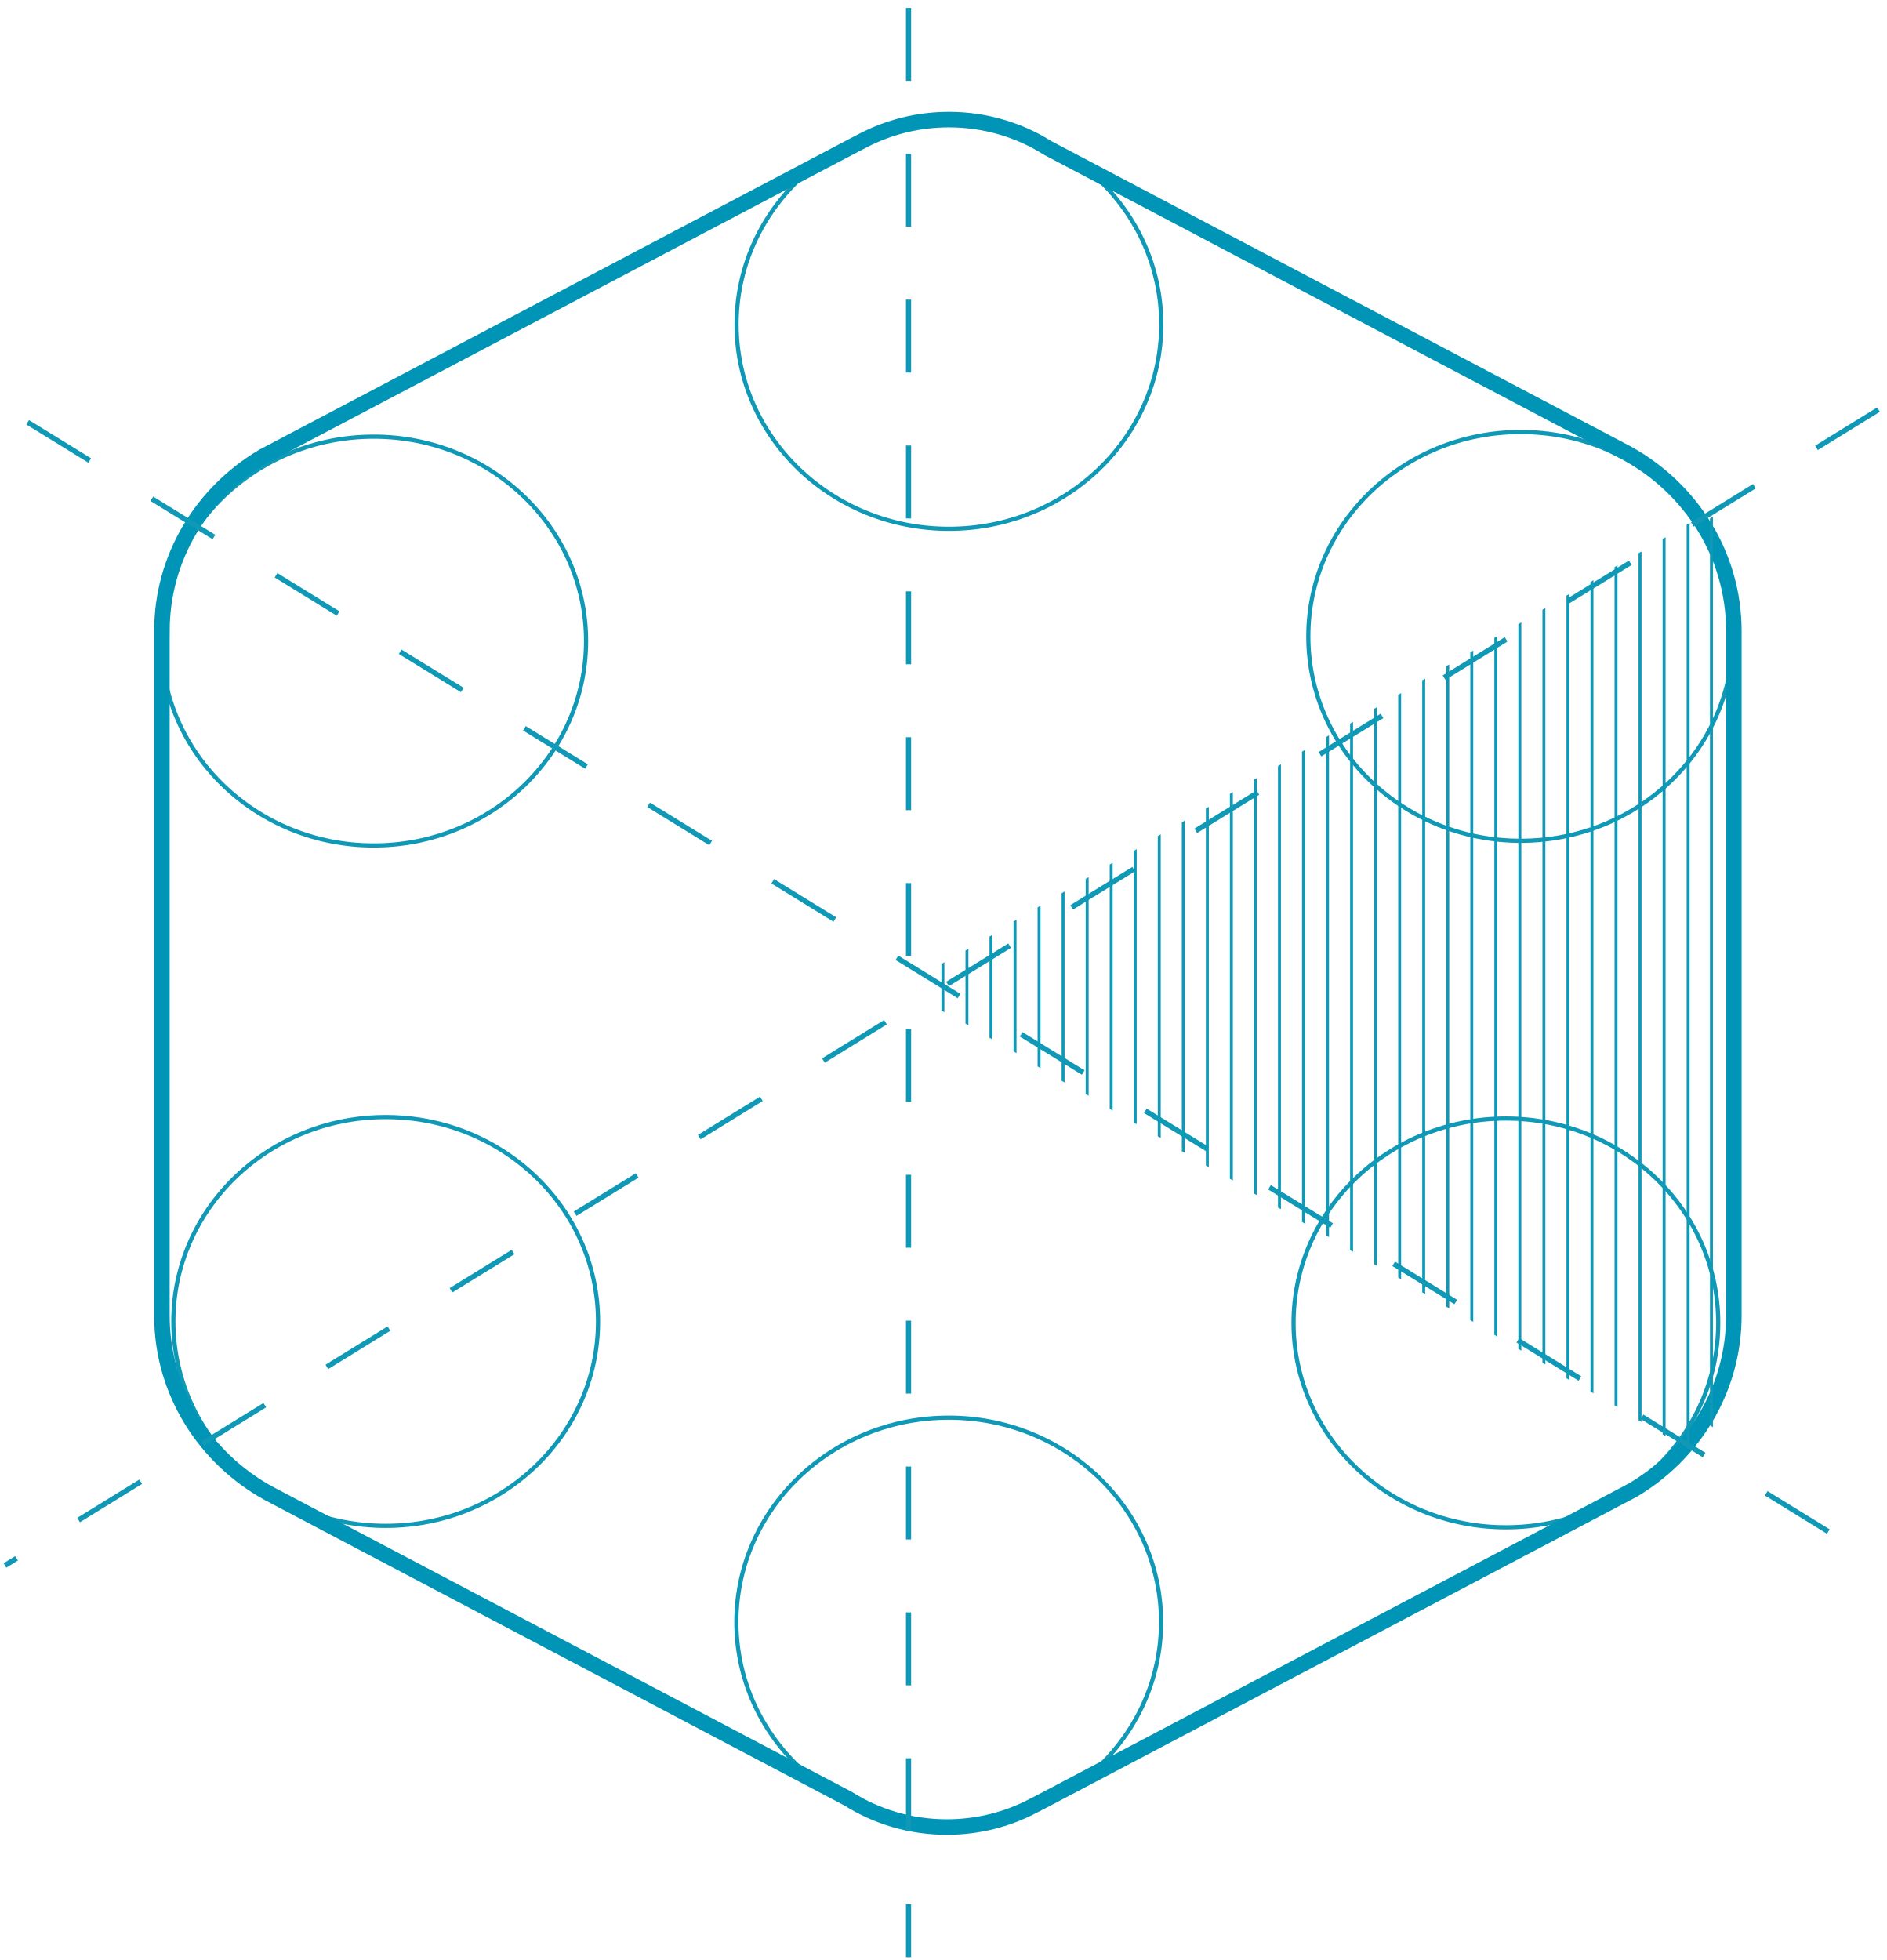
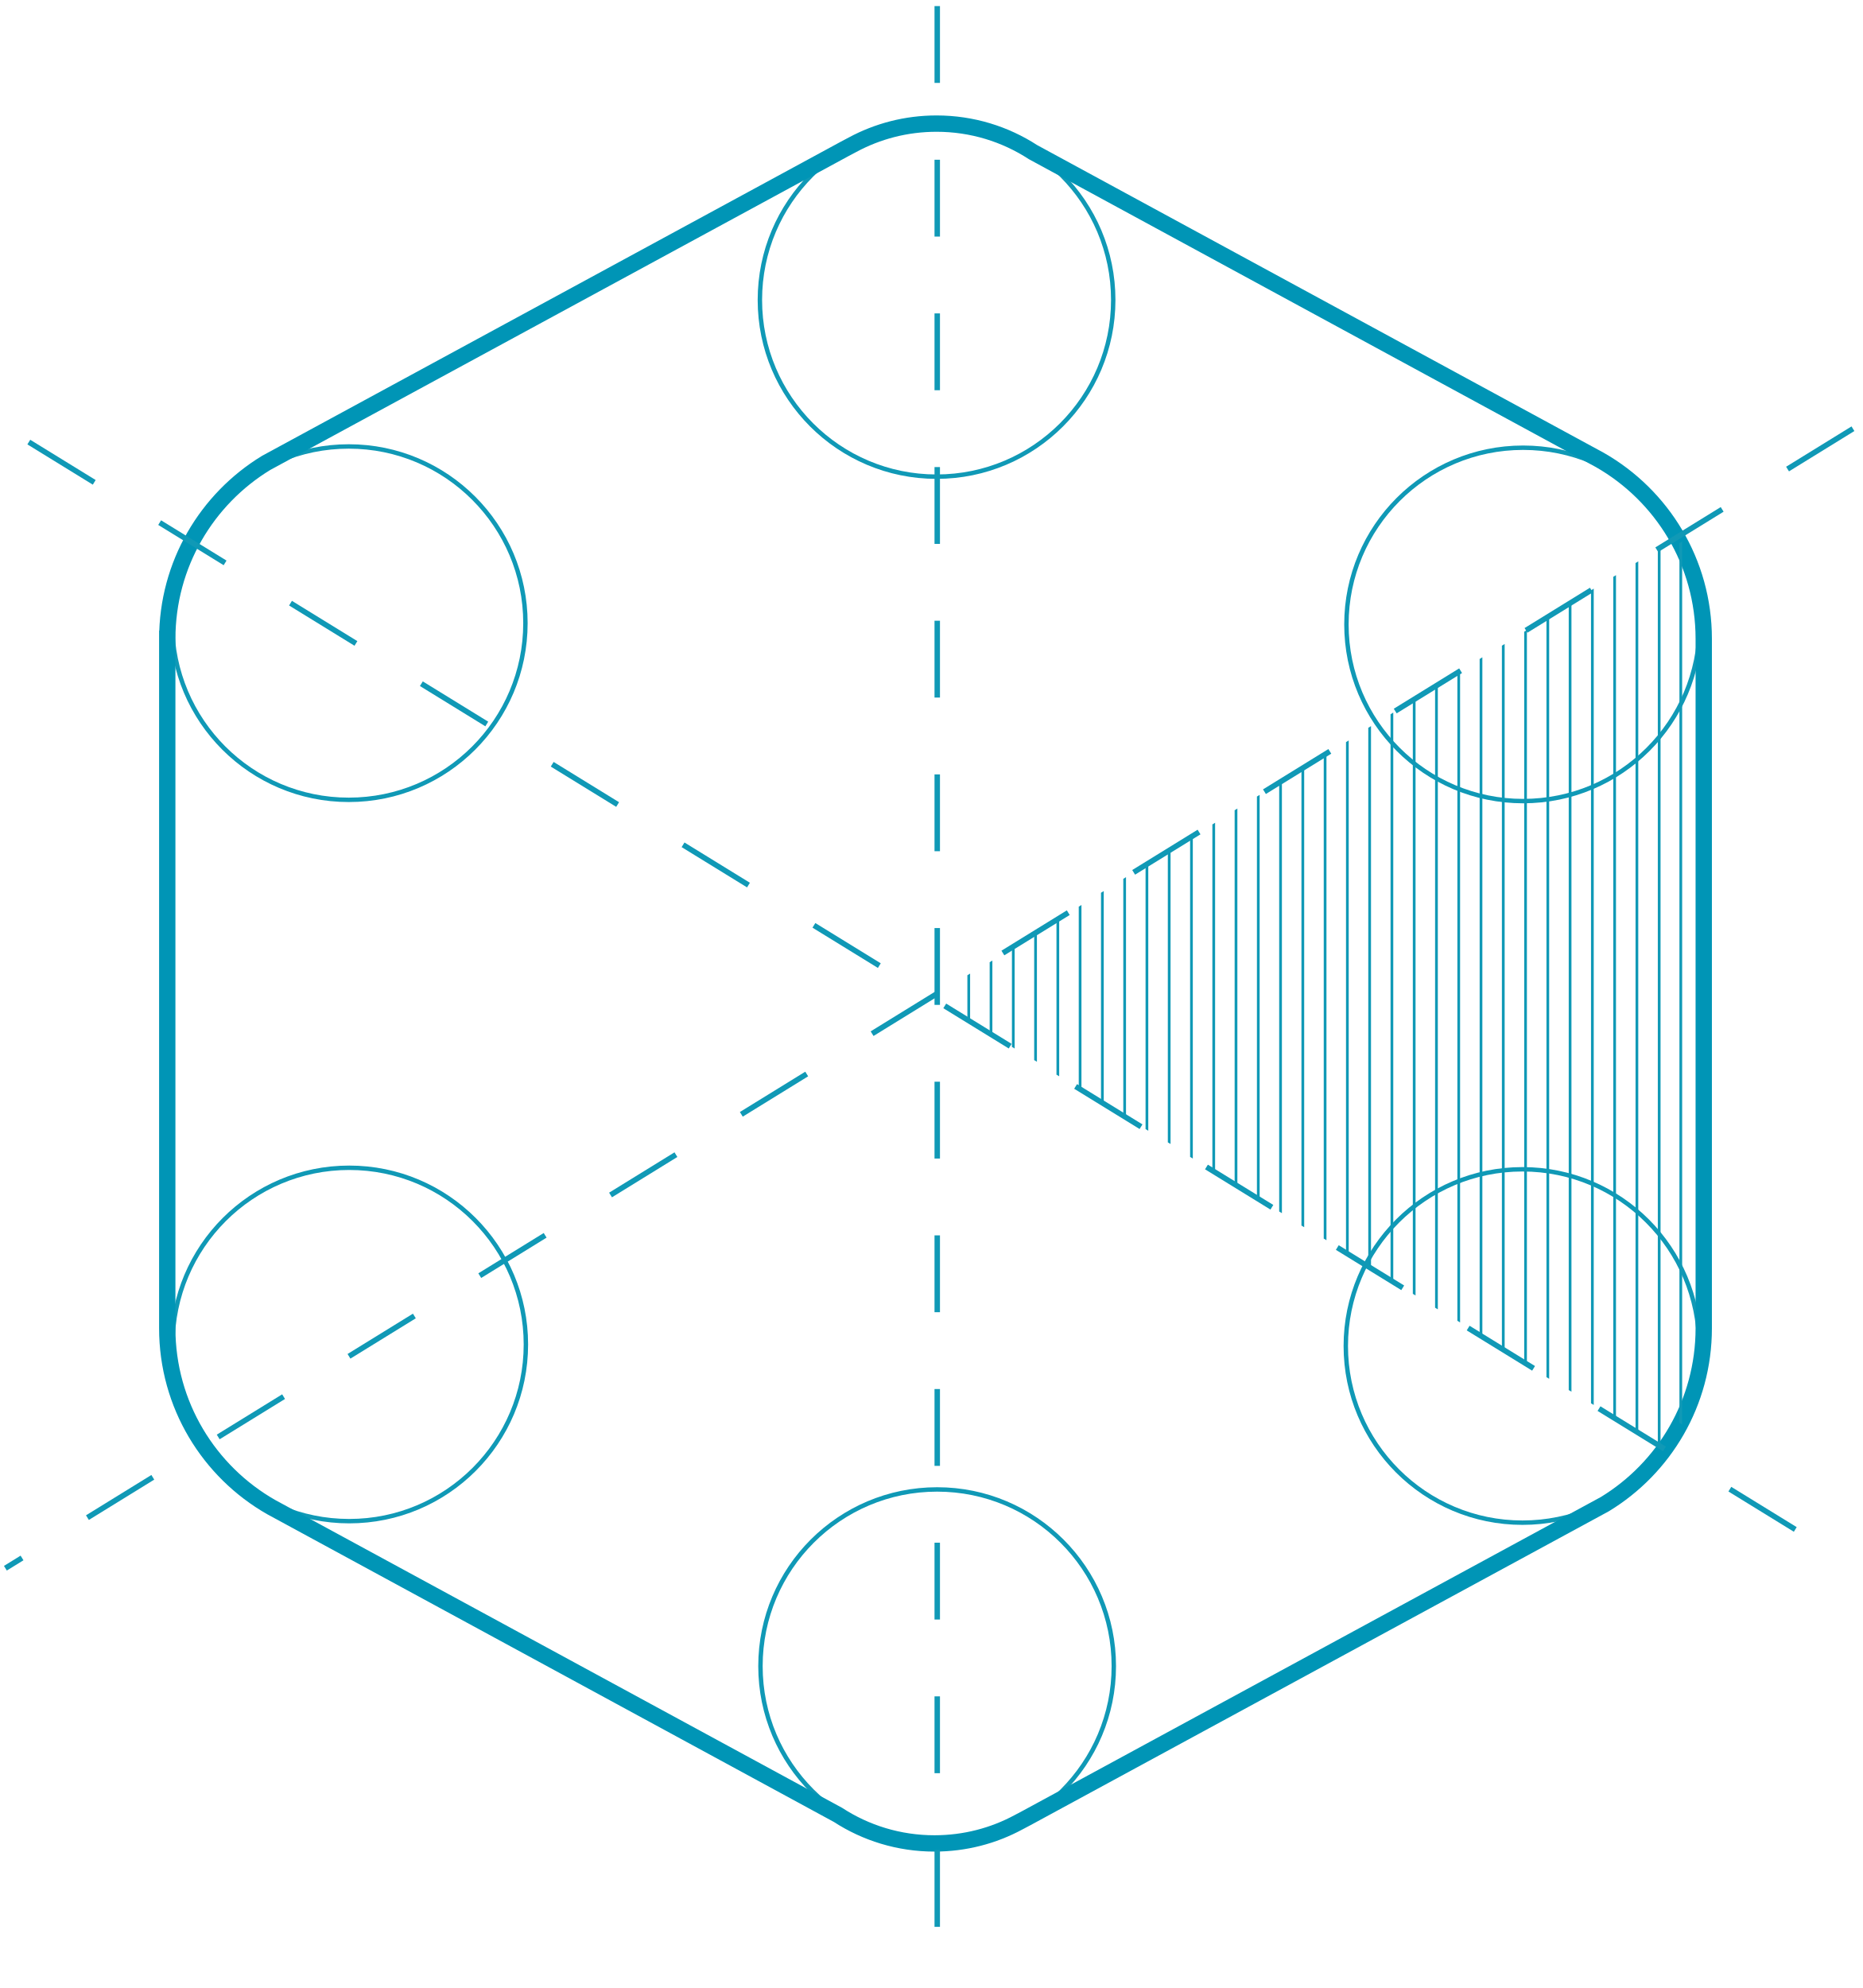
- <svg xmlns="http://www.w3.org/2000/svg" width="207" height="215" viewBox="0 0 207 215" fill="none">
-   <path d="M104.074 200.35C116.939 200.35 127.368 190.312 127.368 177.93C127.368 165.547 116.939 155.509 104.074 155.509C91.209 155.509 80.78 165.547 80.78 177.93C80.78 190.312 91.209 200.35 104.074 200.35Z" stroke="#1099B6" stroke-width="0.459" stroke-miterlimit="10" />
-   <path d="M42.31 167.377C55.175 167.377 65.604 157.339 65.604 144.957C65.604 132.574 55.175 122.536 42.31 122.536C29.446 122.536 19.017 132.574 19.017 144.957C19.017 157.339 29.446 167.377 42.31 167.377Z" stroke="#1099B6" stroke-width="0.459" stroke-miterlimit="10" />
-   <path d="M165.194 167.535C178.059 167.535 188.488 157.497 188.488 145.115C188.488 132.732 178.059 122.695 165.194 122.695C152.329 122.695 141.9 132.732 141.9 145.115C141.9 157.497 152.329 167.535 165.194 167.535Z" stroke="#1099B6" stroke-width="0.459" stroke-miterlimit="10" />
-   <path d="M104.095 58.007C116.959 58.007 127.388 47.969 127.388 35.587C127.388 23.204 116.959 13.166 104.095 13.166C91.23 13.166 80.801 23.204 80.801 35.587C80.801 47.969 91.23 58.007 104.095 58.007Z" stroke="#1099B6" stroke-width="0.459" stroke-miterlimit="10" />
-   <path d="M166.814 92.23C179.679 92.23 190.108 82.192 190.108 69.81C190.108 57.428 179.679 47.39 166.814 47.39C153.949 47.39 143.521 57.428 143.521 69.81C143.521 82.192 153.949 92.23 166.814 92.23Z" stroke="#1099B6" stroke-width="0.459" stroke-miterlimit="10" />
-   <path d="M40.996 92.74C53.861 92.74 64.29 82.702 64.29 70.319C64.29 57.937 53.861 47.899 40.996 47.899C28.131 47.899 17.702 57.937 17.702 70.319C17.702 82.702 28.131 92.74 40.996 92.74Z" stroke="#1099B6" stroke-width="0.459" stroke-miterlimit="10" />
-   <path d="M17.763 69.225C17.763 61.115 22.204 54.008 28.857 50.072L93.729 15.905L94.672 15.42C97.479 13.953 100.69 13.121 104.097 13.121C108.092 13.121 111.81 14.263 114.927 16.229L178.545 49.751C185.508 53.609 190.202 60.886 190.202 69.227V144.308C190.202 152.42 185.762 159.527 179.108 163.462L114.235 197.629L113.291 198.114C110.485 199.581 107.276 200.413 103.866 200.413C99.873 200.413 96.152 199.27 93.036 197.304L29.418 163.783C22.456 159.925 17.761 152.648 17.761 144.307V69.225H17.763Z" stroke="#0095B6" stroke-width="1.701" stroke-miterlimit="10" />
-   <path d="M3.034 46.321L204.981 170.722" stroke="#1099B6" stroke-width="0.567" stroke-miterlimit="10" stroke-dasharray="8 8" />
-   <path d="M206.073 44.93L0.543 171.723" stroke="#1099B6" stroke-width="0.567" stroke-miterlimit="10" stroke-dasharray="8 8" />
-   <path d="M99.667 0.868V214.694" stroke="#1099B6" stroke-width="0.567" stroke-miterlimit="10" stroke-dasharray="8 8" />
-   <path d="M185.348 159.046V57.361L185.024 57.551V158.847L185.348 159.046Z" fill="#1099B6" />
-   <path d="M187.907 156.553V56.684L187.583 56.874V156.354L187.907 156.553Z" fill="#1099B6" />
-   <path d="M182.387 59.121V157.344L182.711 157.53V58.931L182.387 59.121Z" fill="#1099B6" />
-   <path d="M179.749 60.681V155.794L180.073 155.979V60.492L179.749 60.681Z" fill="#1099B6" />
-   <path d="M177.114 62.208V154.149L177.437 154.333V62.018L177.114 62.208Z" fill="#1099B6" />
-   <path d="M174.476 63.835V152.651L174.799 152.836V63.645L174.476 63.835Z" fill="#1099B6" />
-   <path d="M171.838 65.339V151.19L172.161 151.374V65.147L171.838 65.339Z" fill="#1099B6" />
-   <path d="M169.203 66.89V149.49L169.524 149.677V66.7L169.203 66.89Z" fill="#1099B6" />
-   <path d="M166.562 68.467V147.975L166.888 148.162V68.277L166.562 68.467Z" fill="#1099B6" />
-   <path d="M163.928 69.971V146.422L164.25 146.61V69.78L163.928 69.971Z" fill="#1099B6" />
-   <path d="M161.291 71.547V144.815L161.613 145V71.357L161.291 71.547Z" fill="#1099B6" />
-   <path d="M158.651 73.075V143.336L158.979 143.524V72.886L158.651 73.075Z" fill="#1099B6" />
-   <path d="M156.016 74.623V141.767L156.339 141.951V74.434L156.016 74.623Z" fill="#1099B6" />
-   <path d="M153.38 76.222V140.141L153.701 140.326V76.031L153.38 76.222Z" fill="#1099B6" />
-   <path d="M150.742 77.756V138.679L151.066 138.864V77.565L150.742 77.756Z" fill="#1099B6" />
-   <path d="M148.105 79.375V137.127L148.426 137.312V79.185L148.105 79.375Z" fill="#1099B6" />
-   <path d="M145.468 80.851V135.52L145.791 135.705V80.662L145.468 80.851Z" fill="#1099B6" />
-   <path d="M142.829 82.451V134.046L143.154 134.233V82.259L142.829 82.451Z" fill="#1099B6" />
-   <path d="M140.193 84.025V132.457L140.517 132.644V83.835L140.193 84.025Z" fill="#1099B6" />
-   <path d="M137.557 85.529V130.916L137.88 131.101V85.339L137.557 85.529Z" fill="#1099B6" />
-   <path d="M134.919 87.077V129.308L135.243 129.494V86.888L134.919 87.077Z" fill="#1099B6" />
-   <path d="M132.282 88.684V127.838L132.606 128.022V88.495L132.282 88.684Z" fill="#1099B6" />
-   <path d="M129.646 90.204V126.283L129.967 126.467V90.013L129.646 90.204Z" fill="#1099B6" />
-   <path d="M127.007 91.709V124.64L127.331 124.822V91.519L127.007 91.709Z" fill="#1099B6" />
-   <path d="M124.372 93.335V123.137L124.694 123.324V93.145L124.372 93.335Z" fill="#1099B6" />
-   <path d="M121.735 94.836V121.641L122.057 121.827V94.646L121.735 94.836Z" fill="#1099B6" />
-   <path d="M119.096 96.41V120.013L119.422 120.196V96.22L119.096 96.41Z" fill="#1099B6" />
-   <path d="M116.46 97.984V118.554L116.782 118.738V97.793L116.46 97.984Z" fill="#1099B6" />
-   <path d="M113.823 99.538V116.982L114.145 117.166V99.348L113.823 99.538Z" fill="#1099B6" />
-   <path d="M111.184 101.087V115.336L111.51 115.52V100.898L111.184 101.087Z" fill="#1099B6" />
-   <path d="M108.548 102.736V113.841L108.87 114.025V102.547L108.548 102.736Z" fill="#1099B6" />
-   <path d="M105.914 104.265V112.284L106.234 112.468V104.075L105.914 104.265Z" fill="#1099B6" />
-   <path d="M103.274 105.741V110.851L103.598 111.036V105.551L103.274 105.741Z" fill="#1099B6" />
+ <svg xmlns="http://www.w3.org/2000/svg" width="194" height="207" viewBox="0 0 194 207" fill="none">
+   <path d="M97.587 191.883C107.748 191.883 115.985 183.646 115.985 173.485C115.985 163.324 107.748 155.087 97.587 155.087C87.426 155.087 79.189 163.324 79.189 173.485C79.189 183.646 87.426 191.883 97.587 191.883Z" stroke="#1099B6" stroke-width="0.459" stroke-miterlimit="10" />
+   <path d="M36.365 158.39C46.526 158.39 54.763 150.153 54.763 139.992C54.763 129.831 46.526 121.594 36.365 121.594C26.204 121.594 17.967 129.831 17.967 139.992C17.967 150.153 26.204 158.39 36.365 158.39Z" stroke="#1099B6" stroke-width="0.459" stroke-miterlimit="10" />
+   <path d="M158.54 158.548C168.701 158.548 176.938 150.311 176.938 140.15C176.938 129.989 168.701 121.752 158.54 121.752C148.379 121.752 140.142 129.989 140.142 140.15C140.142 150.311 148.379 158.548 158.54 158.548Z" stroke="#1099B6" stroke-width="0.459" stroke-miterlimit="10" />
+   <path d="M97.527 49.632C107.688 49.632 115.925 41.395 115.925 31.234C115.925 21.073 107.688 12.836 97.527 12.836C87.366 12.836 79.129 21.073 79.129 31.234C79.129 41.395 87.366 49.632 97.527 49.632Z" stroke="#1099B6" stroke-width="0.459" stroke-miterlimit="10" />
+   <path d="M158.606 83.414C168.767 83.414 177.004 75.177 177.004 65.016C177.004 54.855 168.767 46.618 158.606 46.618C148.445 46.618 140.208 54.855 140.208 65.016C140.208 75.177 148.445 83.414 158.606 83.414Z" stroke="#1099B6" stroke-width="0.459" stroke-miterlimit="10" />
+   <path d="M36.317 83.283C46.478 83.283 54.715 75.046 54.715 64.885C54.715 54.724 46.478 46.487 36.317 46.487C26.156 46.487 17.919 54.724 17.919 64.885C17.919 75.046 26.156 83.283 36.317 83.283Z" stroke="#1099B6" stroke-width="0.459" stroke-miterlimit="10" />
+   <path d="M17.419 66.514C17.419 58.759 21.539 51.964 27.712 48.201L87.904 15.533L88.779 15.069C91.383 13.666 94.362 12.871 97.524 12.871C101.23 12.871 104.68 13.963 107.572 15.842L166.6 47.894C173.061 51.583 177.416 58.54 177.416 66.515V138.303C177.416 146.059 173.296 152.854 167.122 156.616L106.93 189.284L106.054 189.748C103.451 191.151 100.473 191.946 97.309 191.946C93.604 191.946 90.152 190.853 87.261 188.974L28.233 156.923C21.773 153.234 17.417 146.277 17.417 138.302V66.514H17.419Z" stroke="#0095B6" stroke-width="1.7" stroke-miterlimit="10" />
+   <path d="M3 46.031L191.884 162.291" stroke="#1099B6" stroke-width="0.567" stroke-miterlimit="10" stroke-dasharray="8 8" />
+   <path d="M192.953 44.641L0.561 163.291" stroke="#1099B6" stroke-width="0.567" stroke-miterlimit="10" stroke-dasharray="8 8" />
+   <path d="M97.598 0.633V206.21" stroke="#1099B6" stroke-width="0.567" stroke-miterlimit="10" stroke-dasharray="8 8" />
+   <path d="M172.634 57.18V150.446L172.919 150.629V57.005L172.634 57.18Z" fill="#1099B6" />
+   <path d="M174.884 56.556V148.151L175.169 148.334V56.381L174.884 56.556Z" fill="#1099B6" />
+   <path d="M170.599 149.233V58.45L170.314 58.625V149.062L170.599 149.233Z" fill="#1099B6" />
+   <path d="M168.279 147.805V59.887L167.994 60.061V147.635L168.279 147.805Z" fill="#1099B6" />
+   <path d="M165.961 146.29V61.292L165.677 61.467V146.12L165.961 146.29Z" fill="#1099B6" />
+   <path d="M163.641 144.911V62.79L163.357 62.965V144.741L163.641 144.911Z" fill="#1099B6" />
+   <path d="M161.321 143.566V64.174L161.037 64.35V143.396L161.321 143.566Z" fill="#1099B6" />
+   <path d="M159.002 142.002V65.603L158.72 65.778V141.83L159.002 142.002Z" fill="#1099B6" />
+   <path d="M156.684 140.608V67.055L156.397 67.23V140.436L156.684 140.608Z" fill="#1099B6" />
+   <path d="M154.363 139.179V68.439L154.08 68.615V139.006L154.363 139.179Z" fill="#1099B6" />
+   <path d="M152.044 137.697V69.891L151.761 70.066V137.526L152.044 137.697Z" fill="#1099B6" />
+   <path d="M149.727 136.337V71.299L149.439 71.473V136.164L149.727 136.337Z" fill="#1099B6" />
+   <path d="M147.406 134.889V72.724L147.122 72.898V134.719L147.406 134.889Z" fill="#1099B6" />
+   <path d="M145.086 133.393V74.195L144.803 74.371V133.223L145.086 133.393Z" fill="#1099B6" />
+   <path d="M142.768 132.047V75.607L142.483 75.783V131.877L142.768 132.047Z" fill="#1099B6" />
+   <path d="M140.447 130.618V77.098L140.164 77.273V130.447L140.447 130.618Z" fill="#1099B6" />
+   <path d="M138.129 129.138V78.458L137.845 78.632V128.968L138.129 129.138Z" fill="#1099B6" />
+   <path d="M135.81 127.783V79.929L135.524 80.105V127.611L135.81 127.783Z" fill="#1099B6" />
+   <path d="M133.49 126.32V81.38L133.205 81.555V126.148L133.49 126.32Z" fill="#1099B6" />
+   <path d="M131.171 124.9V82.765L130.887 82.94V124.729L131.171 124.9Z" fill="#1099B6" />
+   <path d="M128.852 123.42V84.191L128.567 84.365V123.249L128.852 123.42Z" fill="#1099B6" />
+   <path d="M126.533 122.064V85.67L126.248 85.844V121.895L126.533 122.064Z" fill="#1099B6" />
+   <path d="M124.212 120.633V87.069L123.93 87.244V120.464L124.212 120.633Z" fill="#1099B6" />
+   <path d="M121.894 119.118V88.455L121.609 88.63V118.95L121.894 119.118Z" fill="#1099B6" />
+   <path d="M119.574 117.739V89.952L119.291 90.127V117.567L119.574 117.739Z" fill="#1099B6" />
+   <path d="M117.255 116.361V91.334L116.972 91.509V116.189L117.255 116.361Z" fill="#1099B6" />
+   <path d="M114.937 114.859V92.783L114.651 92.958V114.69L114.937 114.859Z" fill="#1099B6" />
+   <path d="M112.616 113.516V94.232L112.333 94.407V113.347L112.616 113.516Z" fill="#1099B6" />
+   <path d="M110.297 112.069V95.664L110.014 95.839V111.9L110.297 112.069Z" fill="#1099B6" />
+   <path d="M107.979 110.554V97.091L107.693 97.265V110.384L107.979 110.554Z" fill="#1099B6" />
+   <path d="M105.658 109.177V98.609L105.375 98.783V109.008L105.658 109.177Z" fill="#1099B6" />
+   <path d="M103.339 107.743V100.015L103.057 100.19V107.574L103.339 107.743Z" fill="#1099B6" />
+   <path d="M101.021 106.425V101.374L100.736 101.549V106.254L101.021 106.425Z" fill="#1099B6" />
</svg>
